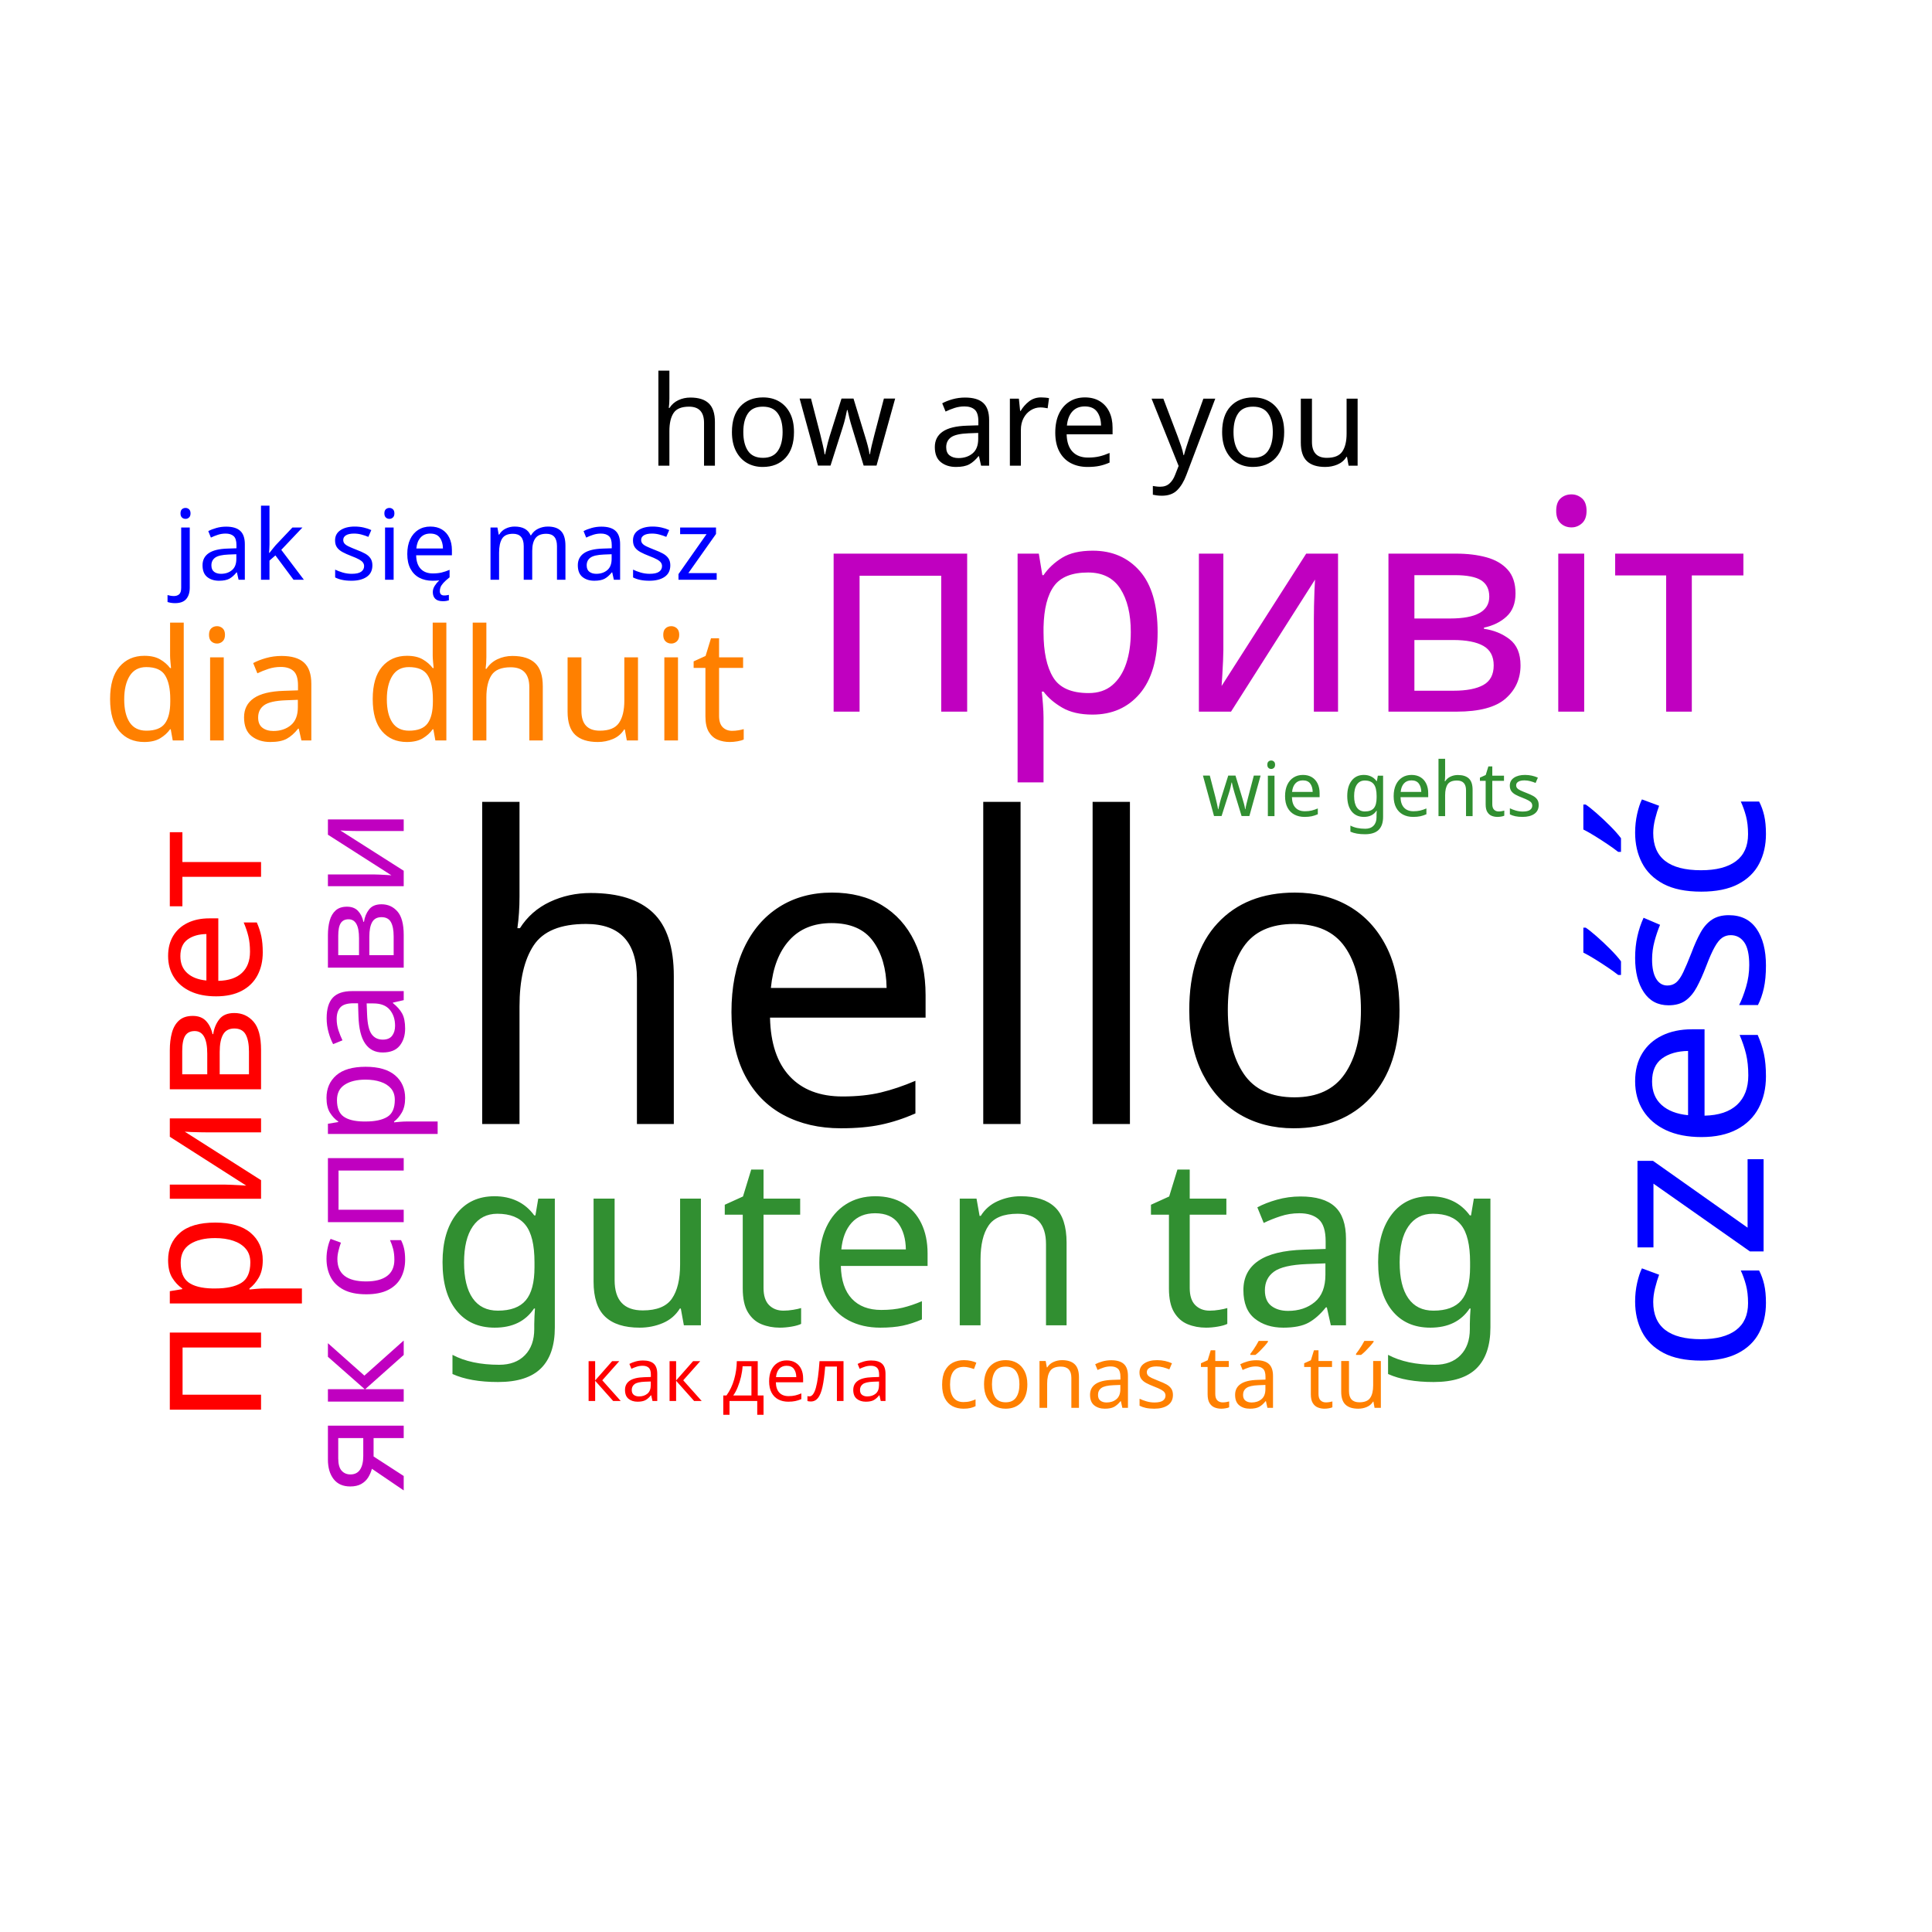
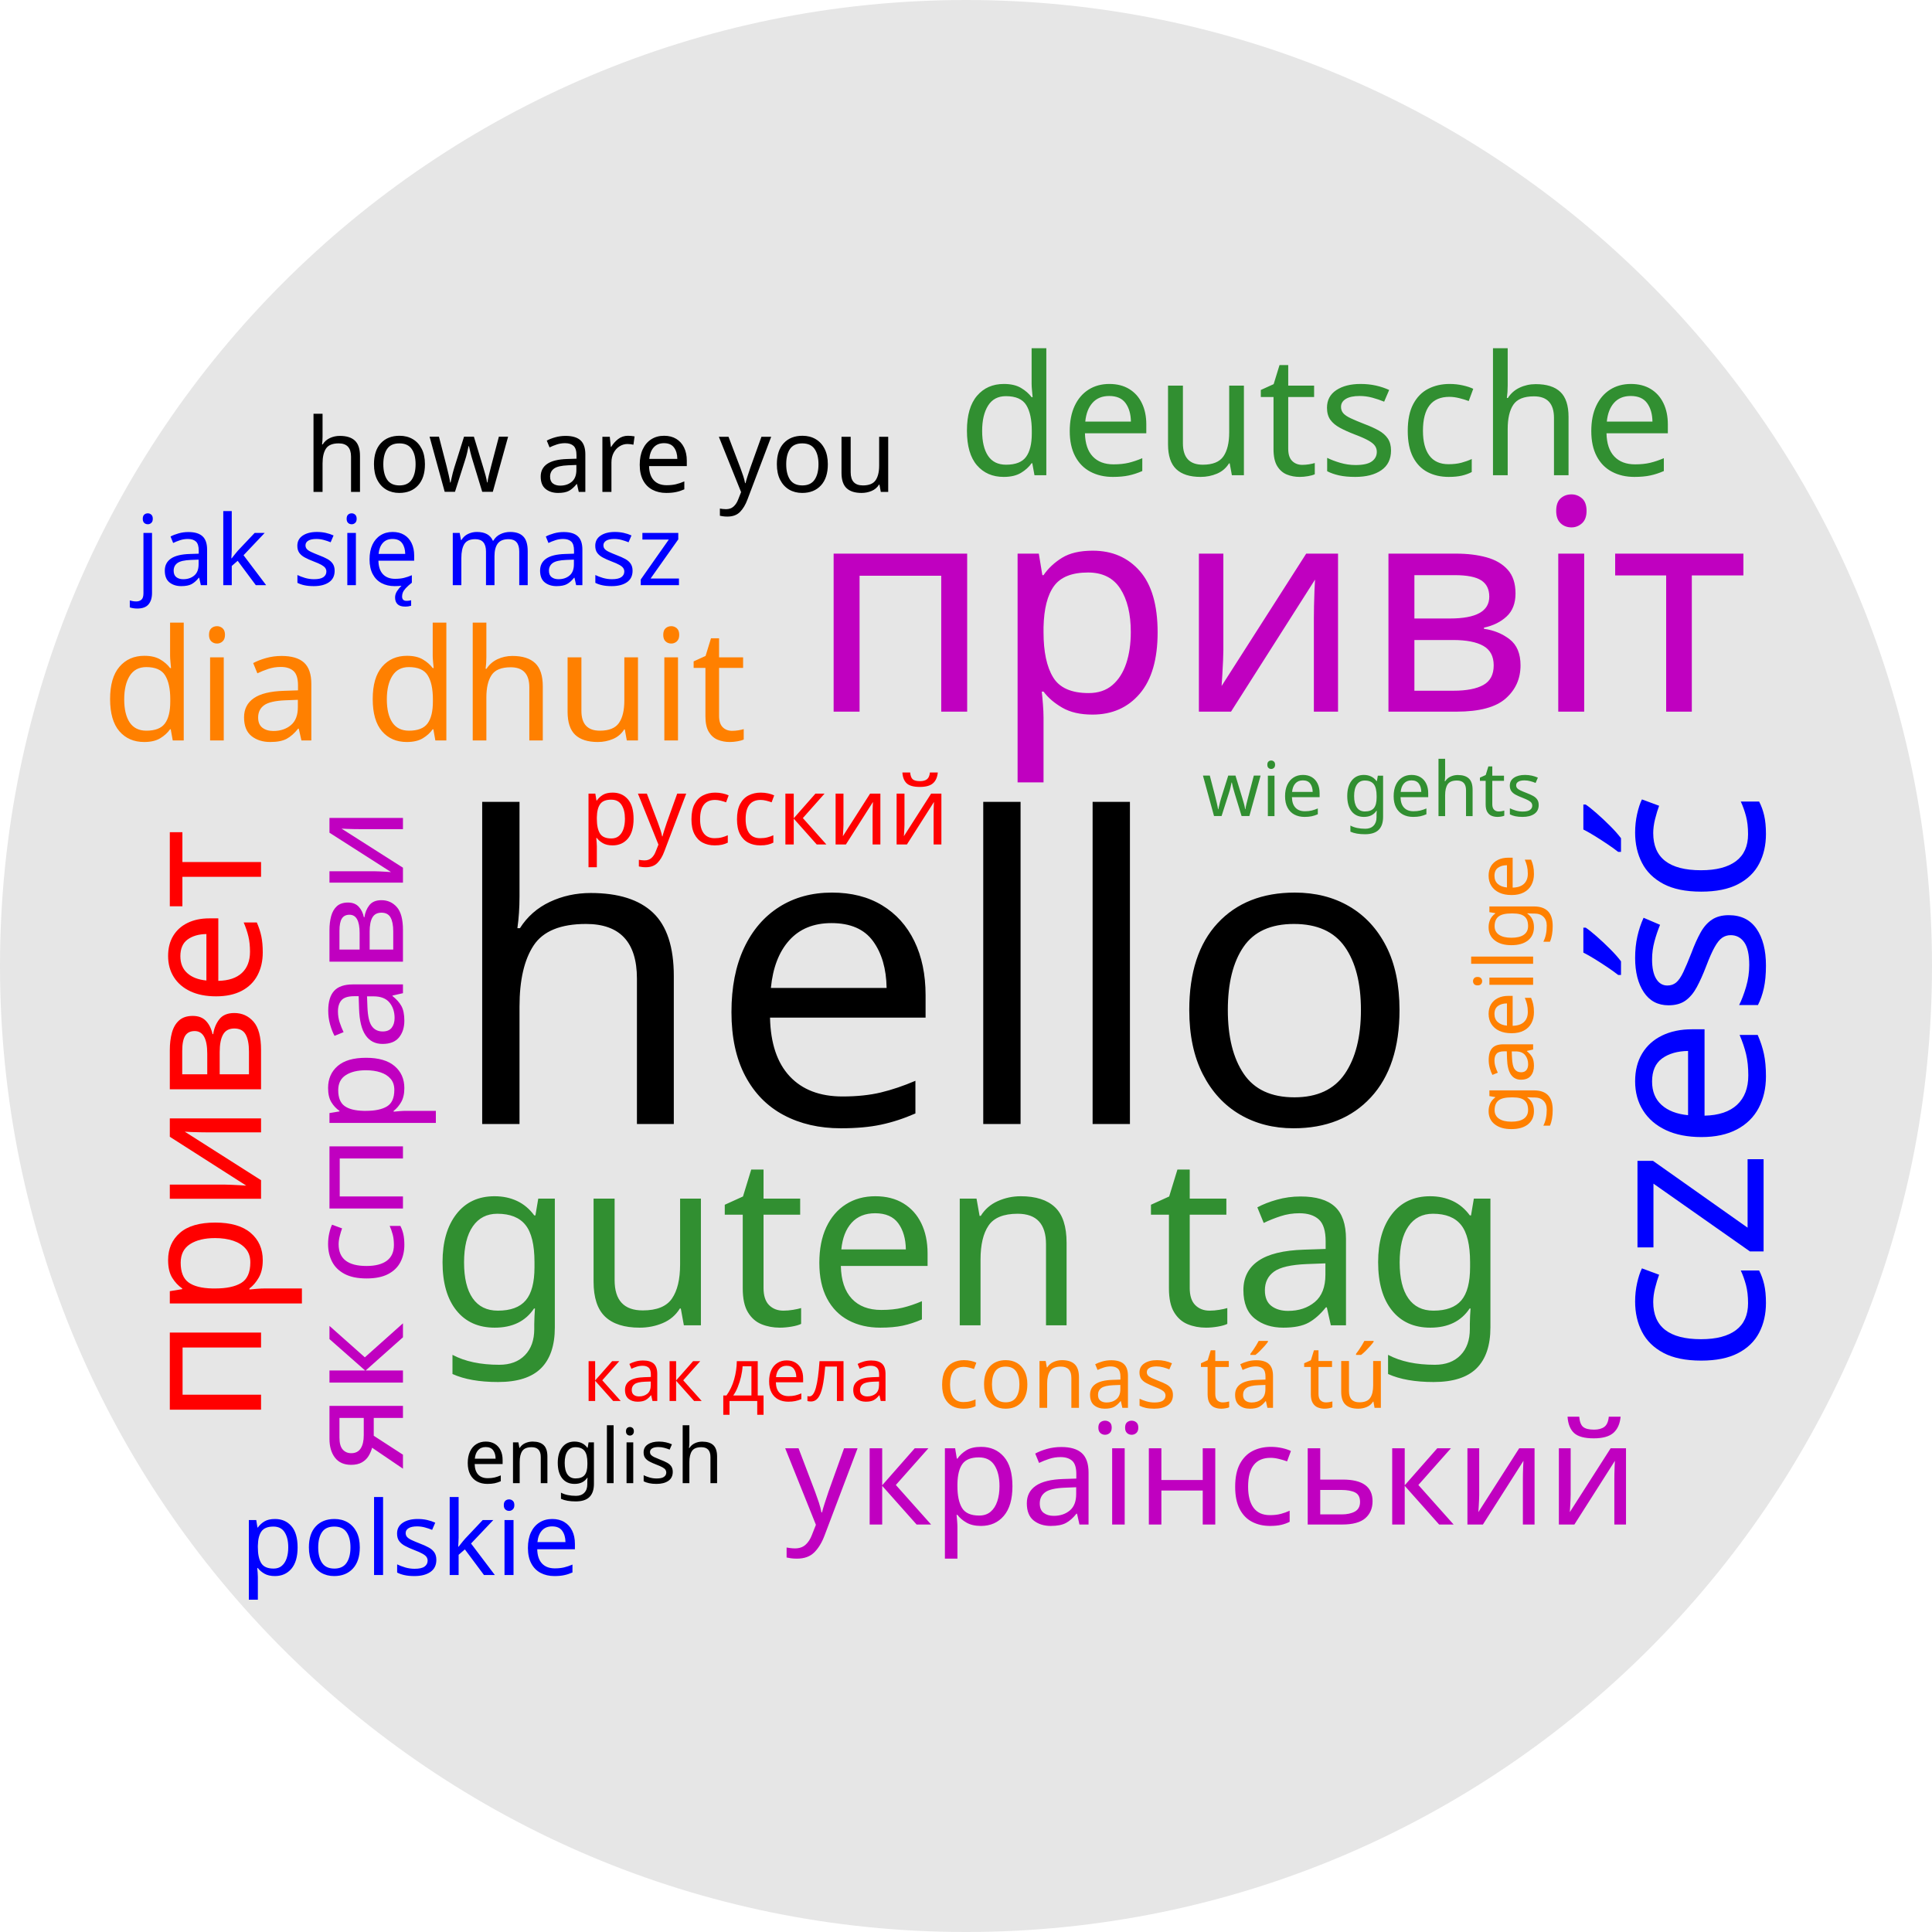
<svg xmlns="http://www.w3.org/2000/svg" width="1024" height="1024" viewBox="0 0 1024 1024" id="svg2" version="1.1">
  <defs id="defs4" />
-   <g id="layer1" transform="translate(0,-28.36222)" style="display:none">
+   <g id="layer1" transform="translate(0,-28.36222)" style="display:inline">
    <circle style="fill:#000000;fill-opacity:0.098;stroke:none;stroke-width:2.5;stroke-linecap:butt;stroke-miterlimit:4;stroke-dasharray:none;stroke-opacity:1" id="path4134" cx="512" cy="540.362" r="512" />
  </g>
  <g id="layer2">
    <text xml:space="preserve" style="font-style:normal;font-weight:normal;font-size:156.254px;line-height:125%;font-family:sans-serif;letter-spacing:0px;word-spacing:0px;fill:#c000c0;fill-opacity:1;stroke:none;stroke-width:1px;stroke-linecap:butt;stroke-linejoin:miter;stroke-opacity:1" x="428.56" y="377.188" id="text4155">
      <tspan id="tspan4157" x="428.56" y="377.188">привіт</tspan>
    </text>
    <text xml:space="preserve" style="font-style:normal;font-weight:normal;font-size:90.228px;line-height:125%;font-family:sans-serif;letter-spacing:0px;word-spacing:0px;fill:#ff0000;fill-opacity:1;stroke:none;stroke-width:1px;stroke-linecap:butt;stroke-linejoin:miter;stroke-opacity:1" x="-754.826" y="138.363" id="text4159" transform="matrix(0,-1,1,0,0,0)">
      <tspan id="tspan4161" x="-754.826" y="138.363">привет</tspan>
    </text>
    <text xml:space="preserve" style="font-style:normal;font-weight:normal;font-size:82.17px;line-height:125%;font-family:sans-serif;letter-spacing:0px;word-spacing:0px;fill:#ff8000;fill-opacity:1;stroke:none;stroke-width:1px;stroke-linecap:butt;stroke-linejoin:miter;stroke-opacity:1;" x="53.834" y="392.448" id="text4163">
      <tspan id="tspan4165" x="53.834" y="392.448">dia dhuit</tspan>
    </text>
    <text xml:space="preserve" style="font-style:normal;font-weight:normal;font-size:224.677px;line-height:125%;font-family:sans-serif;letter-spacing:0px;word-spacing:0px;fill:#000000;fill-opacity:1;stroke:none;stroke-width:1px;stroke-linecap:butt;stroke-linejoin:miter;stroke-opacity:1;" x="236.475" y="595.76" id="text4167">
      <tspan id="tspan4169" x="236.475" y="595.76">hello</tspan>
    </text>
    <text xml:space="preserve" style="font-style:normal;font-weight:normal;font-size:125.286px;line-height:125%;font-family:sans-serif;letter-spacing:0px;word-spacing:0px;fill:#318f31;fill-opacity:1;stroke:none;stroke-width:1px;stroke-linecap:butt;stroke-linejoin:miter;stroke-opacity:1" x="227.663" y="702.438" id="text4171">
      <tspan id="tspan4173" x="227.663" y="702.438">guten tag</tspan>
    </text>
    <text xml:space="preserve" style="font-style:normal;font-weight:normal;font-size:124.716px;line-height:125%;font-family:sans-serif;letter-spacing:0px;word-spacing:0px;fill:#0000ff;fill-opacity:1;stroke:none;stroke-width:1px;stroke-linecap:butt;stroke-linejoin:miter;stroke-opacity:1" x="-728.009" y="934.742" id="text4175" transform="matrix(0,-1,1,0,0,0)">
      <tspan id="tspan4177" x="-728.009" y="934.742">cześć</tspan>
    </text>
-     <text xml:space="preserve" style="font-style:normal;font-weight:normal;font-size:74.947px;line-height:125%;font-family:sans-serif;letter-spacing:0px;word-spacing:0px;fill:#c000c0;fill-opacity:1;stroke:none;stroke-width:1px;stroke-linecap:butt;stroke-linejoin:miter;stroke-opacity:1" x="-791.152" y="213.978" id="text5632" transform="matrix(0,-1,1,0,0,0)">
-       <tspan id="tspan5634" x="-791.152" y="213.978">як справи</tspan>
+     <text xml:space="preserve" style="font-style:normal;font-weight:normal;font-size:72.693px;line-height:125%;font-family:sans-serif;letter-spacing:0px;word-spacing:0px;fill:#c000c0;fill-opacity:1;stroke:none;stroke-width:1px;stroke-linecap:butt;stroke-linejoin:miter;stroke-opacity:1" x="-779.596" y="213.581" id="text5632" transform="matrix(0,-1,1,0,0,0)">
+       <tspan id="tspan5634" x="-779.596" y="213.581">як справи</tspan>
    </text>
-     <text xml:space="preserve" style="font-style:normal;font-weight:normal;font-size:40px;line-height:125%;font-family:sans-serif;letter-spacing:0px;word-spacing:0px;fill:#318f31;fill-opacity:1;stroke:none;stroke-width:1px;stroke-linecap:butt;stroke-linejoin:miter;stroke-opacity:1" x="637.143" y="432.571" id="text5636">
+     <text xml:space="preserve" style="font-style:normal;font-weight:normal;font-size:40px;line-height:125%;font-family:sans-serif;letter-spacing:0px;word-spacing:0px;fill:#318f31;fill-opacity:1;stroke:none;stroke-width:1px;stroke-linecap:butt;stroke-linejoin:miter;stroke-opacity:1;" x="637.143" y="432.571" id="text5636">
      <tspan id="tspan5638" x="637.143" y="432.571">wie gehts</tspan>
    </text>
-     <text xml:space="preserve" style="font-style:normal;font-weight:normal;font-size:66.297px;line-height:125%;font-family:sans-serif;letter-spacing:0px;word-spacing:0px;fill:#000000;fill-opacity:1;stroke:none;stroke-width:1px;stroke-linecap:butt;stroke-linejoin:miter;stroke-opacity:1" x="343.326" y="246.837" id="text5640">
-       <tspan id="tspan5642" x="343.326" y="246.837">how are you</tspan>
+     <text xml:space="preserve" style="font-style:normal;font-weight:normal;font-size:54.488px;line-height:125%;font-family:sans-serif;letter-spacing:0px;word-spacing:0px;fill:#000000;fill-opacity:1;stroke:none;stroke-width:1px;stroke-linecap:butt;stroke-linejoin:miter;stroke-opacity:1" x="161.541" y="260.722" id="text5640">
+       <tspan id="tspan5642" x="161.541" y="260.722">how are you</tspan>
    </text>
    <text xml:space="preserve" style="font-style:normal;font-weight:normal;font-size:46.286px;line-height:125%;font-family:sans-serif;letter-spacing:0px;word-spacing:0px;fill:#ff8000;fill-opacity:1;stroke:none;stroke-width:1px;stroke-linecap:butt;stroke-linejoin:miter;stroke-opacity:1" x="496.796" y="746.17" id="text5644">
      <tspan id="tspan5646" x="496.796" y="746.17">conas tá tú</tspan>
    </text>
    <text xml:space="preserve" style="font-style:normal;font-weight:normal;font-size:39.367px;line-height:125%;font-family:sans-serif;letter-spacing:0px;word-spacing:0px;fill:#ff0000;fill-opacity:1;stroke:none;stroke-width:1px;stroke-linecap:butt;stroke-linejoin:miter;stroke-opacity:1" x="308.629" y="742.541" id="text5648">
      <tspan id="tspan5650" x="308.629" y="742.541">как дела</tspan>
    </text>
-     <text xml:space="preserve" style="font-style:normal;font-weight:normal;font-size:51.651px;line-height:125%;font-family:sans-serif;letter-spacing:0px;word-spacing:0px;fill:#0000ff;fill-opacity:1;stroke:none;stroke-width:1px;stroke-linecap:butt;stroke-linejoin:miter;stroke-opacity:1" x="91.639" y="307.291" id="text5652">
-       <tspan id="tspan5654" x="91.639" y="307.291">jak się masz</tspan>
+     <text xml:space="preserve" style="font-style:normal;font-weight:normal;font-size:51.651px;line-height:125%;font-family:sans-serif;letter-spacing:0px;word-spacing:0px;fill:#0000ff;fill-opacity:1;stroke:none;stroke-width:1px;stroke-linecap:butt;stroke-linejoin:miter;stroke-opacity:1" x="71.639" y="310.148" id="text5652">
+       <tspan id="tspan5654" x="71.639" y="310.148">jak się masz</tspan>
+     </text>
+     <text xml:space="preserve" style="font-style:normal;font-weight:normal;font-size:54.398px;line-height:125%;font-family:sans-serif;letter-spacing:0px;word-spacing:0px;fill:#0000ff;fill-opacity:1;stroke:none;stroke-width:1px;stroke-linecap:butt;stroke-linejoin:miter;stroke-opacity:1" x="127.264" y="834.8" id="text4164">
+       <tspan id="tspan4166" x="127.264" y="834.8">polskie</tspan>
+     </text>
+     <text xml:space="preserve" style="font-style:normal;font-weight:normal;font-size:75.381px;line-height:125%;font-family:sans-serif;letter-spacing:0px;word-spacing:0px;fill:#c000c0;fill-opacity:1;stroke:none;stroke-width:1px;stroke-linecap:butt;stroke-linejoin:miter;stroke-opacity:1" x="416.089" y="808.024" id="text4168">
+       <tspan id="tspan4170" x="416.089" y="808.024">український</tspan>
+     </text>
+     <text xml:space="preserve" style="font-style:normal;font-weight:normal;font-size:50.294px;line-height:125%;font-family:sans-serif;letter-spacing:0px;word-spacing:0px;fill:#ff0000;fill-opacity:1;stroke:none;stroke-width:1px;stroke-linecap:butt;stroke-linejoin:miter;stroke-opacity:1" x="307.636" y="447.573" id="text4172">
+       <tspan id="tspan4174" x="307.636" y="447.573">русский</tspan>
+     </text>
+     <text xml:space="preserve" style="font-style:normal;font-weight:normal;font-size:43.211px;line-height:125%;font-family:sans-serif;letter-spacing:0px;word-spacing:0px;fill:#ff8000;fill-opacity:1;stroke:none;stroke-width:1px;stroke-linecap:butt;stroke-linejoin:miter;stroke-opacity:1" x="-600.826" y="812.587" id="text4176" transform="matrix(0,-1,1,0,0,0)">
+       <tspan id="tspan4178" x="-600.826" y="812.587">gaeilge</tspan>
+     </text>
+     <text xml:space="preserve" style="font-style:normal;font-weight:normal;font-size:88.599px;line-height:125%;font-family:sans-serif;letter-spacing:0px;word-spacing:0px;fill:#318f31;fill-opacity:1;stroke:none;stroke-width:1px;stroke-linecap:butt;stroke-linejoin:miter;stroke-opacity:1" x="507.622" y="251.883" id="text4180">
+       <tspan id="tspan4182" x="507.622" y="251.883">deutsche</tspan>
+     </text>
+     <text xml:space="preserve" style="font-style:normal;font-weight:normal;font-size:40.366px;line-height:125%;font-family:sans-serif;letter-spacing:0px;word-spacing:0px;fill:#000000;fill-opacity:1;stroke:none;stroke-width:1px;stroke-linecap:butt;stroke-linejoin:miter;stroke-opacity:1" x="245.694" y="786.092" id="text4184">
+       <tspan id="tspan4186" x="245.694" y="786.092">english</tspan>
    </text>
  </g>
</svg>
